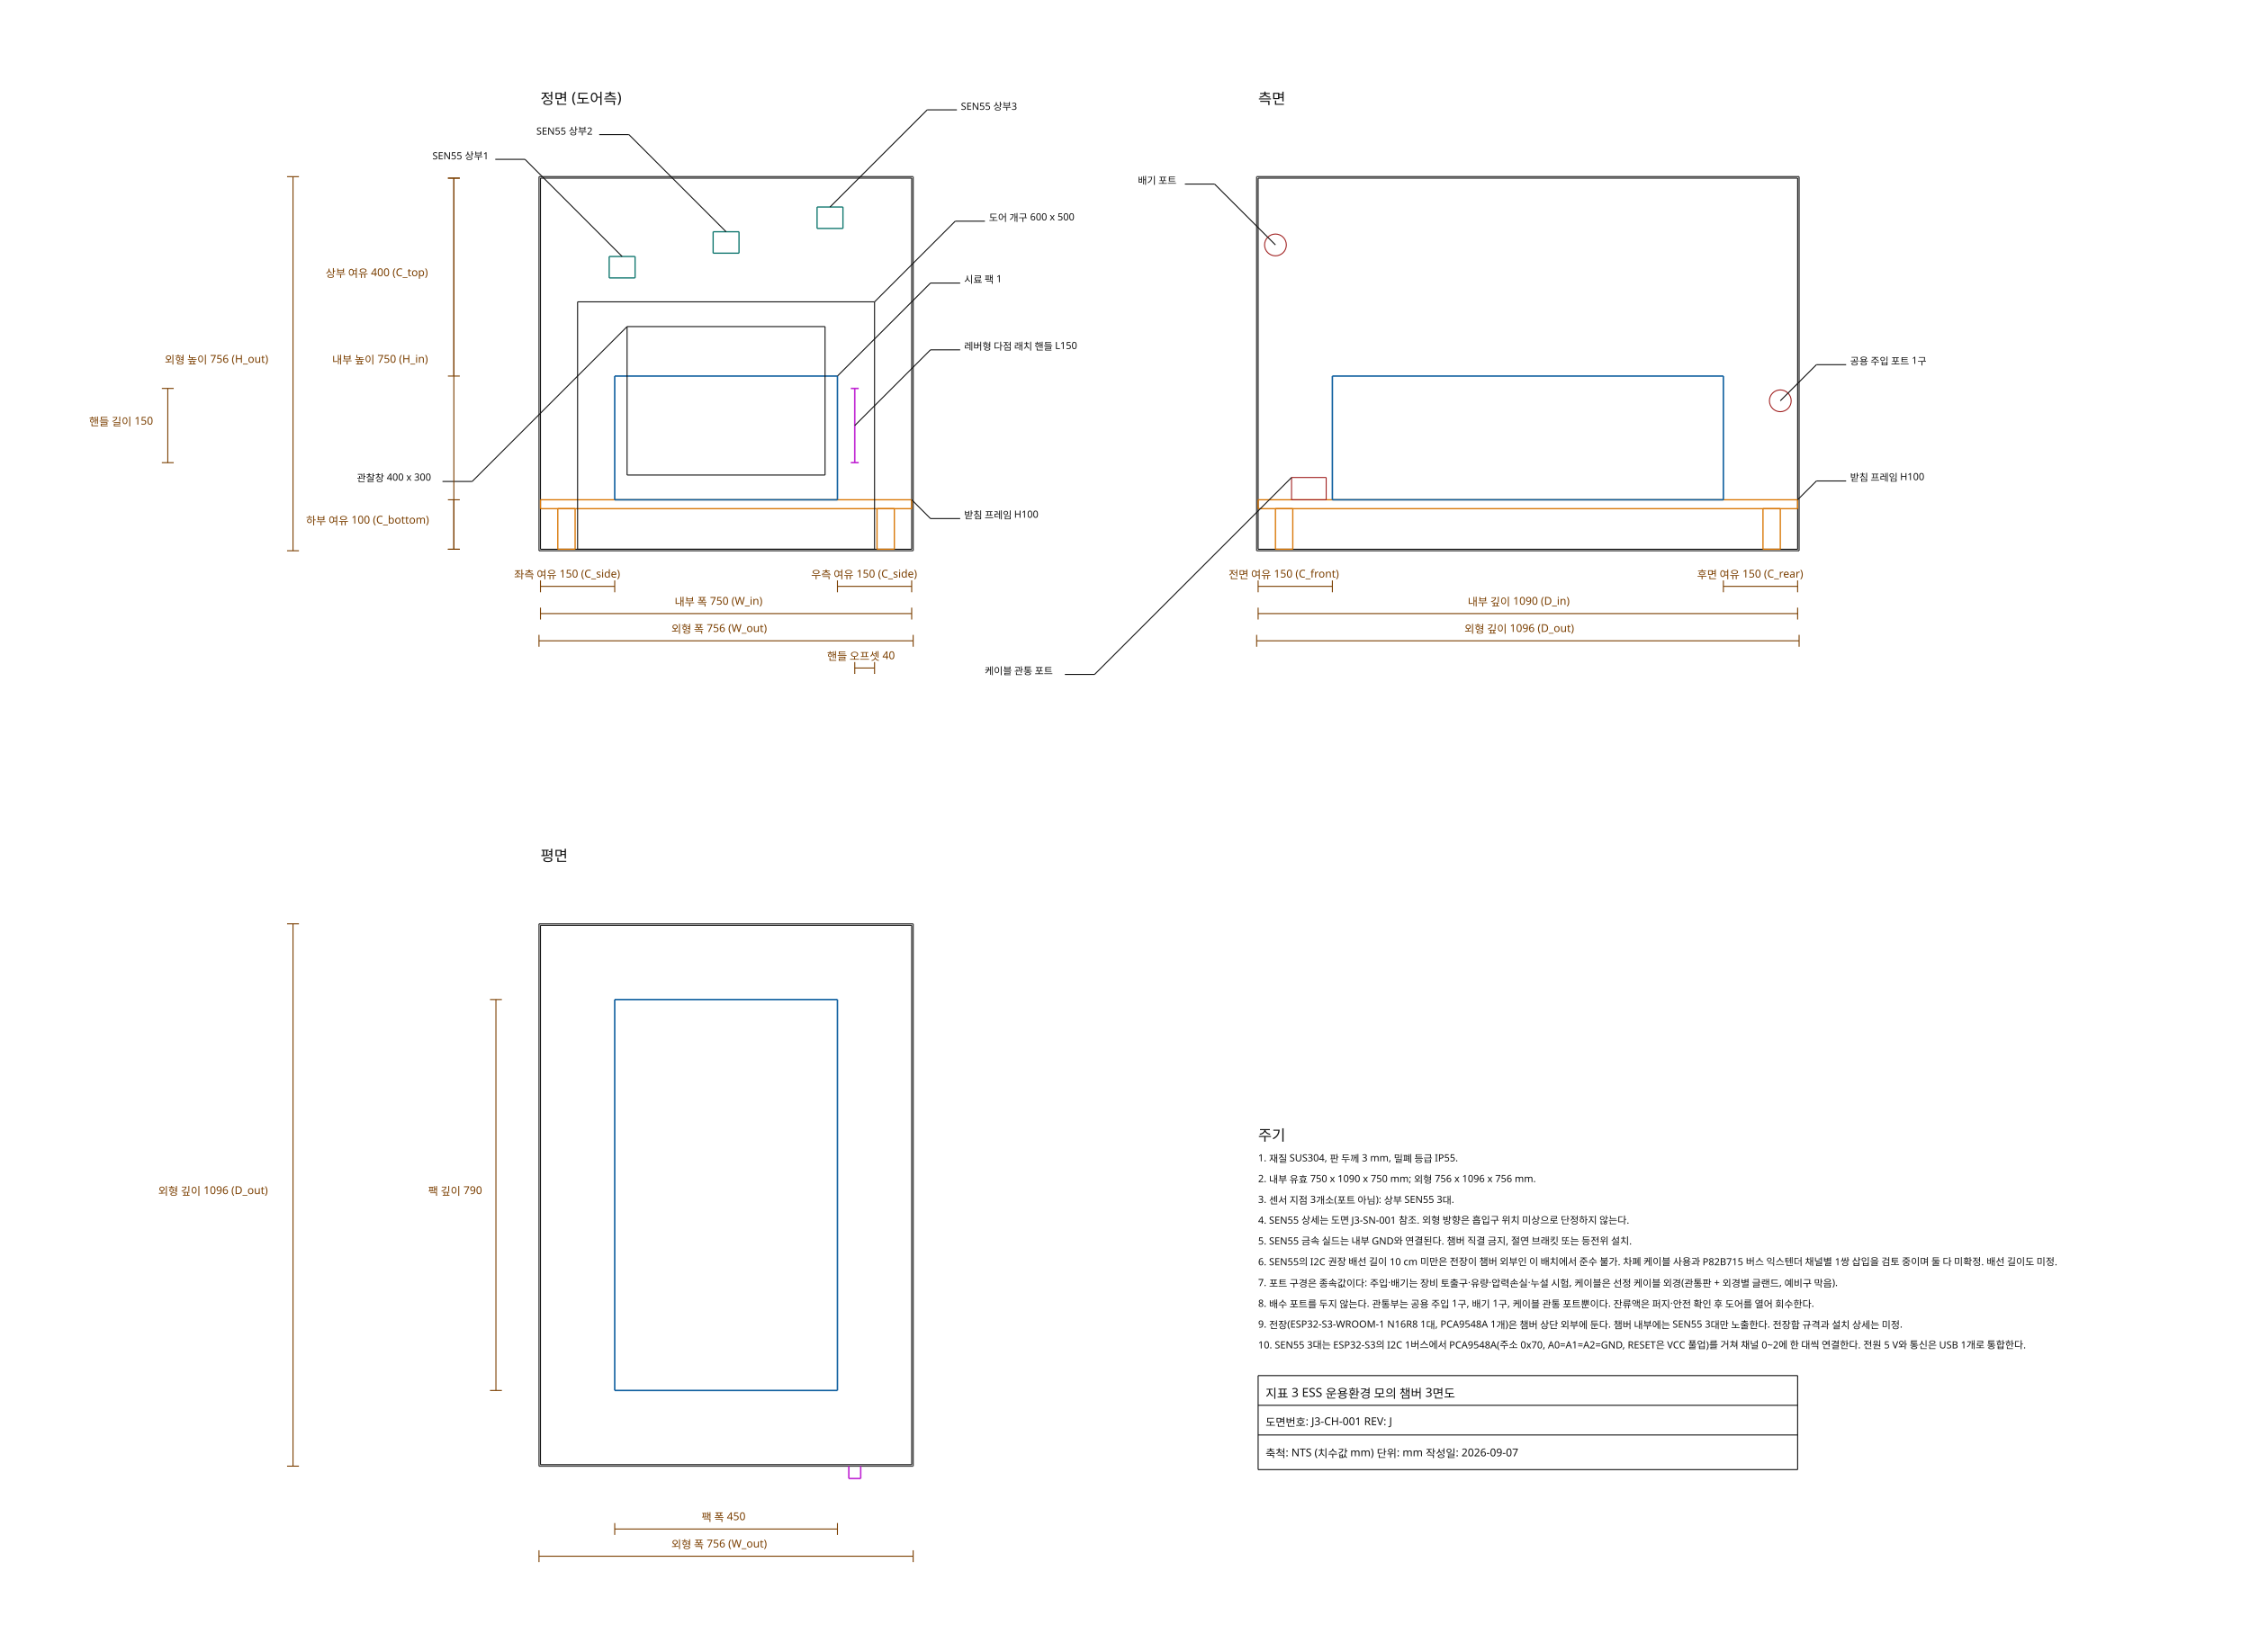
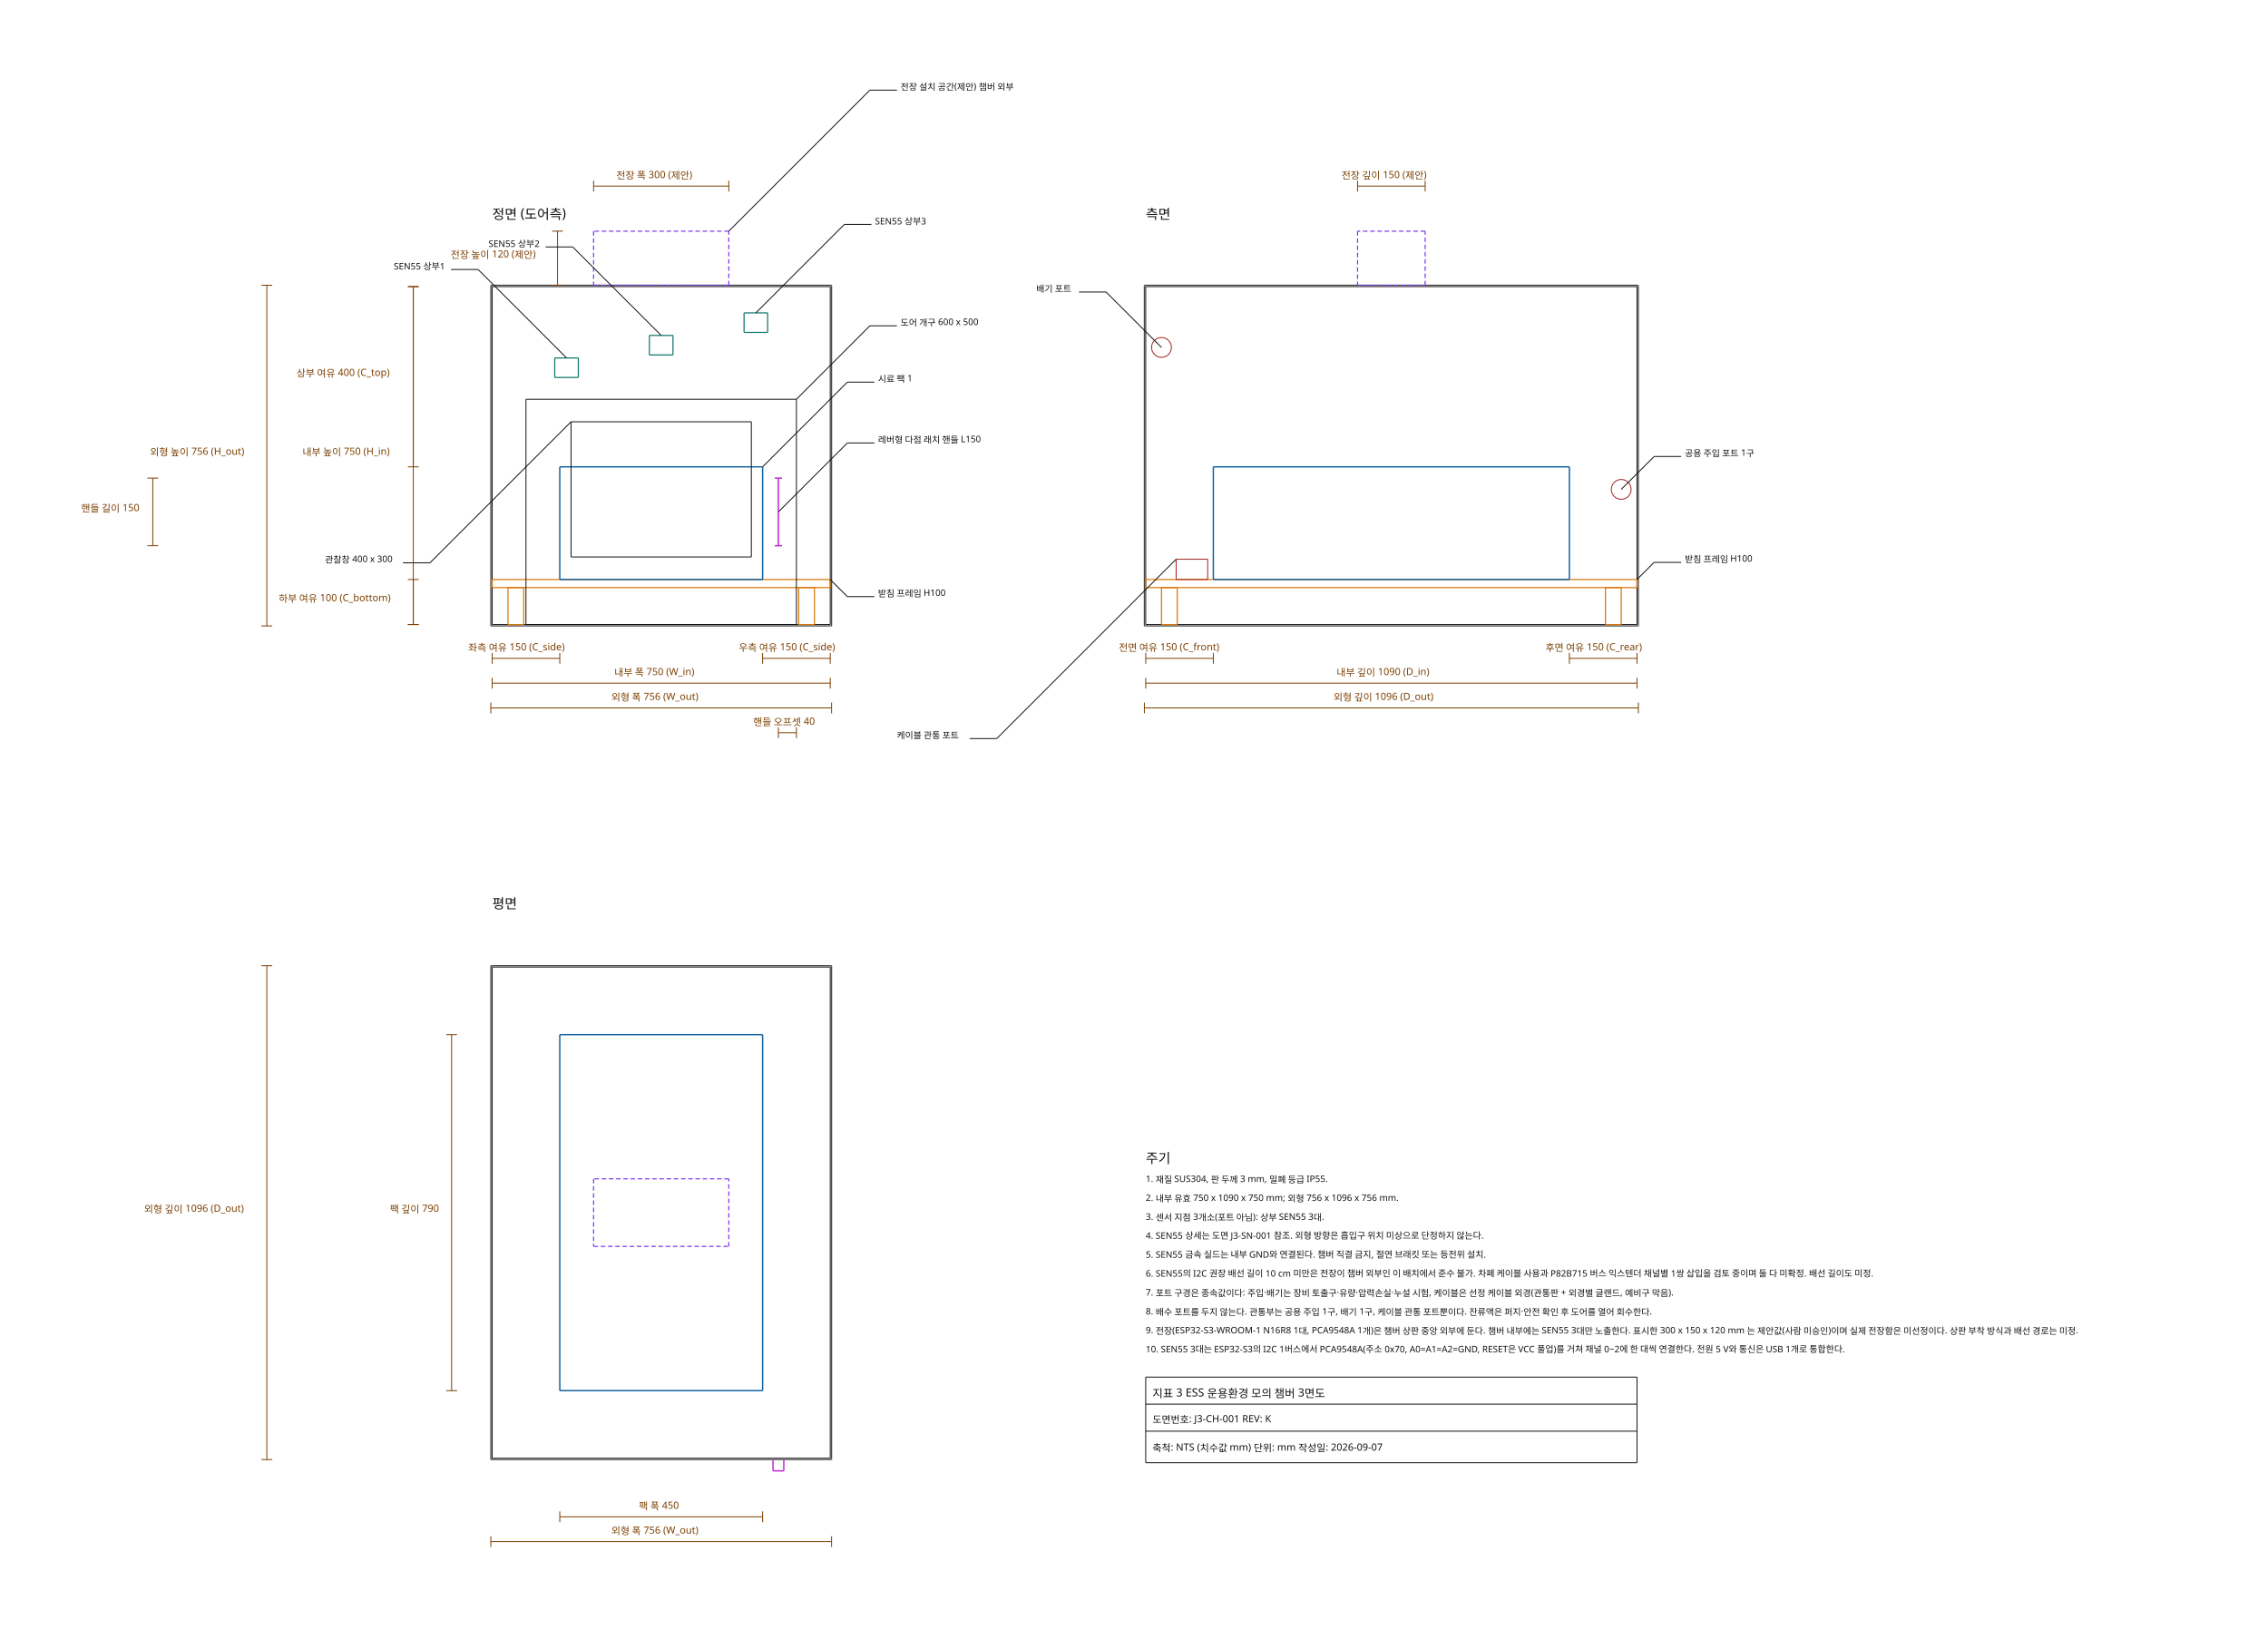
- <svg xmlns="http://www.w3.org/2000/svg" viewBox="-642.0 -3210.0 4546 3337.0" width="4546" height="3337.0">
+ <svg xmlns="http://www.w3.org/2000/svg" viewBox="-642.0 -3486.0 5032 3613.0" width="5032" height="3613.0">
  <rect x="-10000" y="-10000" width="20000" height="20000" fill="white" />
  <g fill="none" stroke="#111" stroke-width="3" vector-effect="non-scaling-stroke">
    <line x1="447.0" y1="-2097.0" x2="1203.0" y2="-2097.0" stroke="#444" stroke-width="2.5" />
    <line x1="1203.0" y1="-2097.0" x2="1203.0" y2="-2853.0" stroke="#444" stroke-width="2.5" />
    <line x1="1203.0" y1="-2853.0" x2="447.0" y2="-2853.0" stroke="#444" stroke-width="2.5" />
    <line x1="447.0" y1="-2853.0" x2="447.0" y2="-2097.0" stroke="#444" stroke-width="2.5" />
    <line x1="450.0" y1="-2100.0" x2="1200.0" y2="-2100.0" stroke="#111" stroke-width="2.0" />
    <line x1="1200.0" y1="-2100.0" x2="1200.0" y2="-2850.0" stroke="#111" stroke-width="2.0" />
    <line x1="1200.0" y1="-2850.0" x2="450.0" y2="-2850.0" stroke="#111" stroke-width="2.0" />
    <line x1="450.0" y1="-2850.0" x2="450.0" y2="-2100.0" stroke="#111" stroke-width="2.0" />
+     <line x1="675.0" y1="-2853.0" x2="975.0" y2="-2853.0" stroke="#7c3aed" stroke-width="2.5" stroke-dasharray="10 6" />
+     <line x1="975.0" y1="-2853.0" x2="975.0" y2="-2973.0" stroke="#7c3aed" stroke-width="2.5" stroke-dasharray="10 6" />
+     <line x1="975.0" y1="-2973.0" x2="675.0" y2="-2973.0" stroke="#7c3aed" stroke-width="2.5" stroke-dasharray="10 6" />
+     <line x1="675.0" y1="-2973.0" x2="675.0" y2="-2853.0" stroke="#7c3aed" stroke-width="2.5" stroke-dasharray="10 6" />
+     <line x1="975.0" y1="-2973.0" x2="1288.0" y2="-3286.0" stroke="#111" stroke-width="2.0" />
+     <line x1="1288.0" y1="-3286.0" x2="1348.0" y2="-3286.0" stroke="#111" stroke-width="2.0" />
+     <line x1="675.0" y1="-3073.0" x2="975.0" y2="-3073.0" stroke="#7a3e00" stroke-width="2.0" />
+     <line x1="675.0" y1="-3061.0" x2="675.0" y2="-3085.0" stroke="#7a3e00" stroke-width="2.0" />
+     <line x1="975.0" y1="-3061.0" x2="975.0" y2="-3085.0" stroke="#7a3e00" stroke-width="2.0" />
+     <line x1="595.0" y1="-2853.0" x2="595.0" y2="-2973.0" stroke="#7a3e00" stroke-width="2.0" />
+     <line x1="583.0" y1="-2853.0" x2="607.0" y2="-2853.0" stroke="#7a3e00" stroke-width="2.0" />
+     <line x1="583.0" y1="-2973.0" x2="607.0" y2="-2973.0" stroke="#7a3e00" stroke-width="2.0" />
    <line x1="450.0" y1="-2182.0" x2="1200.0" y2="-2182.0" stroke="#d97706" stroke-width="2.5" />
    <line x1="1200.0" y1="-2182.0" x2="1200.0" y2="-2200.0" stroke="#d97706" stroke-width="2.5" />
    <line x1="1200.0" y1="-2200.0" x2="450.0" y2="-2200.0" stroke="#d97706" stroke-width="2.5" />
    <line x1="450.0" y1="-2200.0" x2="450.0" y2="-2182.0" stroke="#d97706" stroke-width="2.5" />
    <line x1="485.0" y1="-2100.0" x2="520.0" y2="-2100.0" stroke="#d97706" stroke-width="2.5" />
    <line x1="520.0" y1="-2100.0" x2="520.0" y2="-2182.0" stroke="#d97706" stroke-width="2.5" />
    <line x1="520.0" y1="-2182.0" x2="485.0" y2="-2182.0" stroke="#d97706" stroke-width="2.5" />
    <line x1="485.0" y1="-2182.0" x2="485.0" y2="-2100.0" stroke="#d97706" stroke-width="2.5" />
    <line x1="1130.0" y1="-2100.0" x2="1165.0" y2="-2100.0" stroke="#d97706" stroke-width="2.5" />
    <line x1="1165.0" y1="-2100.0" x2="1165.0" y2="-2182.0" stroke="#d97706" stroke-width="2.5" />
    <line x1="1165.0" y1="-2182.0" x2="1130.0" y2="-2182.0" stroke="#d97706" stroke-width="2.5" />
    <line x1="1130.0" y1="-2182.0" x2="1130.0" y2="-2100.0" stroke="#d97706" stroke-width="2.5" />
    <line x1="600.0" y1="-2200.0" x2="1050.0" y2="-2200.0" stroke="#1261a0" stroke-width="3.0" />
    <line x1="1050.0" y1="-2200.0" x2="1050.0" y2="-2450.0" stroke="#1261a0" stroke-width="3.0" />
    <line x1="1050.0" y1="-2450.0" x2="600.0" y2="-2450.0" stroke="#1261a0" stroke-width="3.0" />
    <line x1="600.0" y1="-2450.0" x2="600.0" y2="-2200.0" stroke="#1261a0" stroke-width="3.0" />
    <line x1="525.0" y1="-2100.0" x2="1125.0" y2="-2100.0" stroke="#111" stroke-width="2.0" />
    <line x1="525.0" y1="-2100.0" x2="525.0" y2="-2600.0" stroke="#111" stroke-width="2.0" />
    <line x1="1125.0" y1="-2100.0" x2="1125.0" y2="-2600.0" stroke="#111" stroke-width="2.0" />
    <line x1="525.0" y1="-2600.0" x2="1125.0" y2="-2600.0" stroke="#111" stroke-width="2.0" />
    <line x1="625.0" y1="-2250.0" x2="1025.0" y2="-2250.0" stroke="#111" stroke-width="2.0" />
    <line x1="1025.0" y1="-2250.0" x2="1025.0" y2="-2550.0" stroke="#111" stroke-width="2.0" />
    <line x1="1025.0" y1="-2550.0" x2="625.0" y2="-2550.0" stroke="#111" stroke-width="2.0" />
    <line x1="625.0" y1="-2550.0" x2="625.0" y2="-2250.0" stroke="#111" stroke-width="2.0" />
    <line x1="1085.0" y1="-2275.0" x2="1085.0" y2="-2425.0" stroke="#c026d3" stroke-width="3.0" />
    <line x1="1077.0" y1="-2275.0" x2="1093.0" y2="-2275.0" stroke="#c026d3" stroke-width="3.0" />
    <line x1="1077.0" y1="-2425.0" x2="1093.0" y2="-2425.0" stroke="#c026d3" stroke-width="3.0" />
    <line x1="1050.0" y1="-2450.0" x2="1238.0" y2="-2638.0" stroke="#111" stroke-width="2.0" />
    <line x1="1238.0" y1="-2638.0" x2="1298.0" y2="-2638.0" stroke="#111" stroke-width="2.0" />
    <line x1="1200.0" y1="-2200.0" x2="1238.0" y2="-2162.0" stroke="#111" stroke-width="2.0" />
    <line x1="1238.0" y1="-2162.0" x2="1298.0" y2="-2162.0" stroke="#111" stroke-width="2.0" />
    <line x1="1125.0" y1="-2600.0" x2="1288.0" y2="-2763.0" stroke="#111" stroke-width="2.0" />
    <line x1="1288.0" y1="-2763.0" x2="1348.0" y2="-2763.0" stroke="#111" stroke-width="2.0" />
    <line x1="625.0" y1="-2550.0" x2="312.0" y2="-2237.0" stroke="#111" stroke-width="2.0" />
    <line x1="312.0" y1="-2237.0" x2="252.0" y2="-2237.0" stroke="#111" stroke-width="2.0" />
    <line x1="1085.0" y1="-2350.0" x2="1238.0" y2="-2503.0" stroke="#111" stroke-width="2.0" />
    <line x1="1238.0" y1="-2503.0" x2="1298.0" y2="-2503.0" stroke="#111" stroke-width="2.0" />
    <line x1="588.85" y1="-2648.35" x2="641.15" y2="-2648.35" stroke="#0f766e" stroke-width="2.5" />
    <line x1="641.15" y1="-2648.35" x2="641.15" y2="-2691.65" stroke="#0f766e" stroke-width="2.5" />
    <line x1="641.15" y1="-2691.65" x2="588.85" y2="-2691.65" stroke="#0f766e" stroke-width="2.5" />
    <line x1="588.85" y1="-2691.65" x2="588.85" y2="-2648.35" stroke="#0f766e" stroke-width="2.5" />
    <line x1="615.0" y1="-2691.65" x2="418.65" y2="-2888.0" stroke="#111" stroke-width="2.0" />
    <line x1="418.65" y1="-2888.0" x2="358.65" y2="-2888.0" stroke="#111" stroke-width="2.0" />
    <line x1="798.85" y1="-2698.35" x2="851.15" y2="-2698.35" stroke="#0f766e" stroke-width="2.5" />
    <line x1="851.15" y1="-2698.35" x2="851.15" y2="-2741.65" stroke="#0f766e" stroke-width="2.5" />
    <line x1="851.15" y1="-2741.65" x2="798.85" y2="-2741.65" stroke="#0f766e" stroke-width="2.5" />
    <line x1="798.85" y1="-2741.65" x2="798.85" y2="-2698.35" stroke="#0f766e" stroke-width="2.5" />
    <line x1="825.0" y1="-2741.65" x2="628.65" y2="-2938.0" stroke="#111" stroke-width="2.0" />
    <line x1="628.65" y1="-2938.0" x2="568.65" y2="-2938.0" stroke="#111" stroke-width="2.0" />
    <line x1="1008.85" y1="-2748.35" x2="1061.15" y2="-2748.35" stroke="#0f766e" stroke-width="2.5" />
    <line x1="1061.15" y1="-2748.35" x2="1061.15" y2="-2791.65" stroke="#0f766e" stroke-width="2.5" />
    <line x1="1061.15" y1="-2791.65" x2="1008.85" y2="-2791.65" stroke="#0f766e" stroke-width="2.5" />
    <line x1="1008.85" y1="-2791.65" x2="1008.85" y2="-2748.35" stroke="#0f766e" stroke-width="2.5" />
    <line x1="1035.0" y1="-2791.65" x2="1231.35" y2="-2988.0" stroke="#111" stroke-width="2.0" />
    <line x1="1231.35" y1="-2988.0" x2="1291.35" y2="-2988.0" stroke="#111" stroke-width="2.0" />
    <line x1="1085.0" y1="-1860.0" x2="1125.0" y2="-1860.0" stroke="#7a3e00" stroke-width="2.0" />
    <line x1="1085.0" y1="-1848.0" x2="1085.0" y2="-1872.0" stroke="#7a3e00" stroke-width="2.0" />
    <line x1="1125.0" y1="-1848.0" x2="1125.0" y2="-1872.0" stroke="#7a3e00" stroke-width="2.0" />
    <line x1="-303.0" y1="-2275.0" x2="-303.0" y2="-2425.0" stroke="#7a3e00" stroke-width="2.0" />
    <line x1="-315.0" y1="-2275.0" x2="-291.0" y2="-2275.0" stroke="#7a3e00" stroke-width="2.0" />
    <line x1="-315.0" y1="-2425.0" x2="-291.0" y2="-2425.0" stroke="#7a3e00" stroke-width="2.0" />
    <line x1="447.0" y1="-1915.0" x2="1203.0" y2="-1915.0" stroke="#7a3e00" stroke-width="2.0" />
    <line x1="447.0" y1="-1903.0" x2="447.0" y2="-1927.0" stroke="#7a3e00" stroke-width="2.0" />
    <line x1="1203.0" y1="-1903.0" x2="1203.0" y2="-1927.0" stroke="#7a3e00" stroke-width="2.0" />
    <line x1="450.0" y1="-1970.0" x2="1200.0" y2="-1970.0" stroke="#7a3e00" stroke-width="2.0" />
    <line x1="450.0" y1="-1958.0" x2="450.0" y2="-1982.0" stroke="#7a3e00" stroke-width="2.0" />
    <line x1="1200.0" y1="-1958.0" x2="1200.0" y2="-1982.0" stroke="#7a3e00" stroke-width="2.0" />
    <line x1="450.0" y1="-2025.0" x2="600.0" y2="-2025.0" stroke="#7a3e00" stroke-width="2.0" />
    <line x1="450.0" y1="-2013.0" x2="450.0" y2="-2037.0" stroke="#7a3e00" stroke-width="2.0" />
    <line x1="600.0" y1="-2013.0" x2="600.0" y2="-2037.0" stroke="#7a3e00" stroke-width="2.0" />
    <line x1="1050.0" y1="-2025.0" x2="1200.0" y2="-2025.0" stroke="#7a3e00" stroke-width="2.0" />
    <line x1="1050.0" y1="-2013.0" x2="1050.0" y2="-2037.0" stroke="#7a3e00" stroke-width="2.0" />
    <line x1="1200.0" y1="-2013.0" x2="1200.0" y2="-2037.0" stroke="#7a3e00" stroke-width="2.0" />
    <line x1="-50.0" y1="-2097.0" x2="-50.0" y2="-2853.0" stroke="#7a3e00" stroke-width="2.0" />
    <line x1="-62.0" y1="-2097.0" x2="-38.0" y2="-2097.0" stroke="#7a3e00" stroke-width="2.0" />
    <line x1="-62.0" y1="-2853.0" x2="-38.0" y2="-2853.0" stroke="#7a3e00" stroke-width="2.0" />
    <line x1="275.0" y1="-2100.0" x2="275.0" y2="-2850.0" stroke="#7a3e00" stroke-width="2.0" />
    <line x1="263.0" y1="-2100.0" x2="287.0" y2="-2100.0" stroke="#7a3e00" stroke-width="2.0" />
    <line x1="263.0" y1="-2850.0" x2="287.0" y2="-2850.0" stroke="#7a3e00" stroke-width="2.0" />
    <line x1="275.0" y1="-2100.0" x2="275.0" y2="-2200.0" stroke="#7a3e00" stroke-width="2.0" />
    <line x1="263.0" y1="-2100.0" x2="287.0" y2="-2100.0" stroke="#7a3e00" stroke-width="2.0" />
    <line x1="263.0" y1="-2200.0" x2="287.0" y2="-2200.0" stroke="#7a3e00" stroke-width="2.0" />
    <line x1="275.0" y1="-2450.0" x2="275.0" y2="-2850.0" stroke="#7a3e00" stroke-width="2.0" />
    <line x1="263.0" y1="-2450.0" x2="287.0" y2="-2450.0" stroke="#7a3e00" stroke-width="2.0" />
    <line x1="263.0" y1="-2850.0" x2="287.0" y2="-2850.0" stroke="#7a3e00" stroke-width="2.0" />
    <line x1="1897.0" y1="-2097.0" x2="2993.0" y2="-2097.0" stroke="#444" stroke-width="2.5" />
    <line x1="2993.0" y1="-2097.0" x2="2993.0" y2="-2853.0" stroke="#444" stroke-width="2.5" />
    <line x1="2993.0" y1="-2853.0" x2="1897.0" y2="-2853.0" stroke="#444" stroke-width="2.5" />
    <line x1="1897.0" y1="-2853.0" x2="1897.0" y2="-2097.0" stroke="#444" stroke-width="2.5" />
    <line x1="1900.0" y1="-2100.0" x2="2990.0" y2="-2100.0" stroke="#111" stroke-width="2.0" />
    <line x1="2990.0" y1="-2100.0" x2="2990.0" y2="-2850.0" stroke="#111" stroke-width="2.0" />
    <line x1="2990.0" y1="-2850.0" x2="1900.0" y2="-2850.0" stroke="#111" stroke-width="2.0" />
    <line x1="1900.0" y1="-2850.0" x2="1900.0" y2="-2100.0" stroke="#111" stroke-width="2.0" />
+     <line x1="2370.0" y1="-2853.0" x2="2520.0" y2="-2853.0" stroke="#7c3aed" stroke-width="2.5" stroke-dasharray="10 6" />
+     <line x1="2520.0" y1="-2853.0" x2="2520.0" y2="-2973.0" stroke="#7c3aed" stroke-width="2.5" stroke-dasharray="10 6" />
+     <line x1="2520.0" y1="-2973.0" x2="2370.0" y2="-2973.0" stroke="#7c3aed" stroke-width="2.5" stroke-dasharray="10 6" />
+     <line x1="2370.0" y1="-2973.0" x2="2370.0" y2="-2853.0" stroke="#7c3aed" stroke-width="2.5" stroke-dasharray="10 6" />
+     <line x1="2370.0" y1="-3073.0" x2="2520.0" y2="-3073.0" stroke="#7a3e00" stroke-width="2.0" />
+     <line x1="2370.0" y1="-3061.0" x2="2370.0" y2="-3085.0" stroke="#7a3e00" stroke-width="2.0" />
+     <line x1="2520.0" y1="-3061.0" x2="2520.0" y2="-3085.0" stroke="#7a3e00" stroke-width="2.0" />
    <line x1="1900.0" y1="-2182.0" x2="2990.0" y2="-2182.0" stroke="#d97706" stroke-width="2.5" />
    <line x1="2990.0" y1="-2182.0" x2="2990.0" y2="-2200.0" stroke="#d97706" stroke-width="2.5" />
    <line x1="2990.0" y1="-2200.0" x2="1900.0" y2="-2200.0" stroke="#d97706" stroke-width="2.5" />
    <line x1="1900.0" y1="-2200.0" x2="1900.0" y2="-2182.0" stroke="#d97706" stroke-width="2.5" />
    <line x1="1935.0" y1="-2100.0" x2="1970.0" y2="-2100.0" stroke="#d97706" stroke-width="2.5" />
    <line x1="1970.0" y1="-2100.0" x2="1970.0" y2="-2182.0" stroke="#d97706" stroke-width="2.5" />
    <line x1="1970.0" y1="-2182.0" x2="1935.0" y2="-2182.0" stroke="#d97706" stroke-width="2.5" />
    <line x1="1935.0" y1="-2182.0" x2="1935.0" y2="-2100.0" stroke="#d97706" stroke-width="2.5" />
    <line x1="2920.0" y1="-2100.0" x2="2955.0" y2="-2100.0" stroke="#d97706" stroke-width="2.5" />
    <line x1="2955.0" y1="-2100.0" x2="2955.0" y2="-2182.0" stroke="#d97706" stroke-width="2.5" />
    <line x1="2955.0" y1="-2182.0" x2="2920.0" y2="-2182.0" stroke="#d97706" stroke-width="2.5" />
    <line x1="2920.0" y1="-2182.0" x2="2920.0" y2="-2100.0" stroke="#d97706" stroke-width="2.5" />
    <line x1="2050.0" y1="-2200.0" x2="2840.0" y2="-2200.0" stroke="#1261a0" stroke-width="3.0" />
    <line x1="2840.0" y1="-2200.0" x2="2840.0" y2="-2450.0" stroke="#1261a0" stroke-width="3.0" />
    <line x1="2840.0" y1="-2450.0" x2="2050.0" y2="-2450.0" stroke="#1261a0" stroke-width="3.0" />
    <line x1="2050.0" y1="-2450.0" x2="2050.0" y2="-2200.0" stroke="#1261a0" stroke-width="3.0" />
    <line x1="1897.0" y1="-1915.0" x2="2993.0" y2="-1915.0" stroke="#7a3e00" stroke-width="2.0" />
    <line x1="1897.0" y1="-1903.0" x2="1897.0" y2="-1927.0" stroke="#7a3e00" stroke-width="2.0" />
    <line x1="2993.0" y1="-1903.0" x2="2993.0" y2="-1927.0" stroke="#7a3e00" stroke-width="2.0" />
    <line x1="1900.0" y1="-1970.0" x2="2990.0" y2="-1970.0" stroke="#7a3e00" stroke-width="2.0" />
    <line x1="1900.0" y1="-1958.0" x2="1900.0" y2="-1982.0" stroke="#7a3e00" stroke-width="2.0" />
    <line x1="2990.0" y1="-1958.0" x2="2990.0" y2="-1982.0" stroke="#7a3e00" stroke-width="2.0" />
    <line x1="1900.0" y1="-2025.0" x2="2050.0" y2="-2025.0" stroke="#7a3e00" stroke-width="2.0" />
    <line x1="1900.0" y1="-2013.0" x2="1900.0" y2="-2037.0" stroke="#7a3e00" stroke-width="2.0" />
    <line x1="2050.0" y1="-2013.0" x2="2050.0" y2="-2037.0" stroke="#7a3e00" stroke-width="2.0" />
    <line x1="2840.0" y1="-2025.0" x2="2990.0" y2="-2025.0" stroke="#7a3e00" stroke-width="2.0" />
    <line x1="2840.0" y1="-2013.0" x2="2840.0" y2="-2037.0" stroke="#7a3e00" stroke-width="2.0" />
    <line x1="2990.0" y1="-2013.0" x2="2990.0" y2="-2037.0" stroke="#7a3e00" stroke-width="2.0" />
    <line x1="1967.5" y1="-2200.0" x2="2037.5" y2="-2200.0" stroke="#a02020" stroke-width="2.0" />
    <line x1="2037.5" y1="-2200.0" x2="2037.5" y2="-2245.0" stroke="#a02020" stroke-width="2.0" />
    <line x1="2037.5" y1="-2245.0" x2="1967.5" y2="-2245.0" stroke="#a02020" stroke-width="2.0" />
    <line x1="1967.5" y1="-2245.0" x2="1967.5" y2="-2200.0" stroke="#a02020" stroke-width="2.0" />
    <line x1="1967.5" y1="-2245.0" x2="1569.5" y2="-1847.0" stroke="#111" stroke-width="2.0" />
    <line x1="1569.5" y1="-1847.0" x2="1509.5" y2="-1847.0" stroke="#111" stroke-width="2.0" />
    <line x1="2990.0" y1="-2200.0" x2="3028.0" y2="-2238.0" stroke="#111" stroke-width="2.0" />
    <line x1="3028.0" y1="-2238.0" x2="3088.0" y2="-2238.0" stroke="#111" stroke-width="2.0" />
    <circle cx="2955.0" cy="-2400.0" r="22" stroke="#a02020" stroke-width="2.0" />
    <line x1="2955.0" y1="-2400.0" x2="3028.0" y2="-2473.0" stroke="#111" stroke-width="2.0" />
    <line x1="3028.0" y1="-2473.0" x2="3088.0" y2="-2473.0" stroke="#111" stroke-width="2.0" />
    <circle cx="1935.0" cy="-2715.0" r="22" stroke="#a02020" stroke-width="2.0" />
    <line x1="1935.0" y1="-2715.0" x2="1812.0" y2="-2838.0" stroke="#111" stroke-width="2.0" />
    <line x1="1812.0" y1="-2838.0" x2="1752.0" y2="-2838.0" stroke="#111" stroke-width="2.0" />
    <line x1="447.0" y1="-247.0" x2="1203.0" y2="-247.0" stroke="#444" stroke-width="2.5" />
    <line x1="1203.0" y1="-247.0" x2="1203.0" y2="-1343.0" stroke="#444" stroke-width="2.5" />
    <line x1="1203.0" y1="-1343.0" x2="447.0" y2="-1343.0" stroke="#444" stroke-width="2.5" />
    <line x1="447.0" y1="-1343.0" x2="447.0" y2="-247.0" stroke="#444" stroke-width="2.5" />
    <line x1="450.0" y1="-250.0" x2="1200.0" y2="-250.0" stroke="#111" stroke-width="2.0" />
    <line x1="1200.0" y1="-250.0" x2="1200.0" y2="-1340.0" stroke="#111" stroke-width="2.0" />
    <line x1="1200.0" y1="-1340.0" x2="450.0" y2="-1340.0" stroke="#111" stroke-width="2.0" />
    <line x1="450.0" y1="-1340.0" x2="450.0" y2="-250.0" stroke="#111" stroke-width="2.0" />
+     <line x1="675.0" y1="-720.0" x2="975.0" y2="-720.0" stroke="#7c3aed" stroke-width="2.5" stroke-dasharray="10 6" />
+     <line x1="975.0" y1="-720.0" x2="975.0" y2="-870.0" stroke="#7c3aed" stroke-width="2.5" stroke-dasharray="10 6" />
+     <line x1="975.0" y1="-870.0" x2="675.0" y2="-870.0" stroke="#7c3aed" stroke-width="2.5" stroke-dasharray="10 6" />
+     <line x1="675.0" y1="-870.0" x2="675.0" y2="-720.0" stroke="#7c3aed" stroke-width="2.5" stroke-dasharray="10 6" />
    <line x1="600.0" y1="-400.0" x2="1050.0" y2="-400.0" stroke="#1261a0" stroke-width="3.0" />
    <line x1="1050.0" y1="-400.0" x2="1050.0" y2="-1190.0" stroke="#1261a0" stroke-width="3.0" />
    <line x1="1050.0" y1="-1190.0" x2="600.0" y2="-1190.0" stroke="#1261a0" stroke-width="3.0" />
    <line x1="600.0" y1="-1190.0" x2="600.0" y2="-400.0" stroke="#1261a0" stroke-width="3.0" />
    <line x1="447.0" y1="-65.0" x2="1203.0" y2="-65.0" stroke="#7a3e00" stroke-width="2.0" />
    <line x1="447.0" y1="-53.0" x2="447.0" y2="-77.0" stroke="#7a3e00" stroke-width="2.0" />
    <line x1="1203.0" y1="-53.0" x2="1203.0" y2="-77.0" stroke="#7a3e00" stroke-width="2.0" />
    <line x1="600.0" y1="-120.0" x2="1050.0" y2="-120.0" stroke="#7a3e00" stroke-width="2.0" />
    <line x1="600.0" y1="-108.0" x2="600.0" y2="-132.0" stroke="#7a3e00" stroke-width="2.0" />
    <line x1="1050.0" y1="-108.0" x2="1050.0" y2="-132.0" stroke="#7a3e00" stroke-width="2.0" />
    <line x1="-50.0" y1="-247.0" x2="-50.0" y2="-1343.0" stroke="#7a3e00" stroke-width="2.0" />
    <line x1="-62.0" y1="-247.0" x2="-38.0" y2="-247.0" stroke="#7a3e00" stroke-width="2.0" />
    <line x1="-62.0" y1="-1343.0" x2="-38.0" y2="-1343.0" stroke="#7a3e00" stroke-width="2.0" />
    <line x1="360.0" y1="-400.0" x2="360.0" y2="-1190.0" stroke="#7a3e00" stroke-width="2.0" />
    <line x1="348.0" y1="-400.0" x2="372.0" y2="-400.0" stroke="#7a3e00" stroke-width="2.0" />
    <line x1="348.0" y1="-1190.0" x2="372.0" y2="-1190.0" stroke="#7a3e00" stroke-width="2.0" />
    <line x1="1073.0" y1="-247.0" x2="1073.0" y2="-222.0" stroke="#c026d3" stroke-width="3.0" />
    <line x1="1097.0" y1="-247.0" x2="1097.0" y2="-222.0" stroke="#c026d3" stroke-width="3.0" />
    <line x1="1073.0" y1="-222.0" x2="1097.0" y2="-222.0" stroke="#c026d3" stroke-width="3.0" />
    <line x1="1900.0" y1="-240.0" x2="2990.0" y2="-240.0" stroke="#111" stroke-width="2.0" />
    <line x1="2990.0" y1="-240.0" x2="2990.0" y2="-430.0" stroke="#111" stroke-width="2.0" />
    <line x1="2990.0" y1="-430.0" x2="1900.0" y2="-430.0" stroke="#111" stroke-width="2.0" />
    <line x1="1900.0" y1="-430.0" x2="1900.0" y2="-240.0" stroke="#111" stroke-width="2.0" />
    <line x1="1900.0" y1="-310.0" x2="2990.0" y2="-310.0" stroke="#111" stroke-width="2.0" />
    <line x1="1900.0" y1="-370.0" x2="2990.0" y2="-370.0" stroke="#111" stroke-width="2.0" />
  </g>
  <g font-family="Apple SD Gothic Neo, Noto Sans KR, Malgun Gothic, sans-serif" fill="#111">
+     <text x="1356.0" y="-3286.0" font-size="20" fill="#111">전장 설치 공간(제안) 챔버 외부</text>
+     <text x="725.45" y="-3089.0" font-size="22" fill="#7a3e00">전장 폭 300 (제안)</text>
+     <text x="357.9" y="-2913.0" font-size="22" fill="#7a3e00">전장 높이 120 (제안)</text>
    <text x="450.0" y="-3000.0" font-size="30" fill="#111">정면 (도어측)</text>
    <text x="1306.0" y="-2638.0" font-size="20" fill="#111">시료 팩 1</text>
    <text x="1306.0" y="-2162.0" font-size="20" fill="#111">받침 프레임 H100</text>
    <text x="1356.0" y="-2763.0" font-size="20" fill="#111">도어 개구 600 x 500</text>
    <text x="79" y="-2237.0" font-size="20" fill="#111">관찰창 400 x 300</text>
    <text x="1306.0" y="-2503.0" font-size="20" fill="#111">레버형 다점 래치 핸들 L150</text>
    <text x="231.65" y="-2888.0" font-size="20" fill="#111">SEN55 상부1</text>
    <text x="441.65" y="-2938.0" font-size="20" fill="#111">SEN55 상부2</text>
    <text x="1299.35" y="-2988.0" font-size="20" fill="#111">SEN55 상부3</text>
    <text x="1029.1" y="-1876.0" font-size="22" fill="#7a3e00">핸들 오프셋 40</text>
    <text x="-462.0" y="-2350.0" font-size="22" fill="#7a3e00">핸들 길이 150</text>
    <text x="714.45" y="-1931.0" font-size="22" fill="#7a3e00">외형 폭 756 (W_out)</text>
    <text x="721.05" y="-1986.0" font-size="22" fill="#7a3e00">내부 폭 750 (W_in)</text>
    <text x="396.85" y="-2041.0" font-size="22" fill="#7a3e00">좌측 여유 150 (C_side)</text>
    <text x="996.85" y="-2041.0" font-size="22" fill="#7a3e00">우측 여유 150 (C_side)</text>
    <text x="-309.1" y="-2475.0" font-size="22" fill="#7a3e00">외형 높이 756 (H_out)</text>
    <text x="29.1" y="-2475.0" font-size="22" fill="#7a3e00">내부 높이 750 (H_in)</text>
    <text x="-23.7" y="-2150.0" font-size="22" fill="#7a3e00">하부 여유 100 (C_bottom)</text>
    <text x="15.9" y="-2650.0" font-size="22" fill="#7a3e00">상부 여유 400 (C_top)</text>
+     <text x="2334.45" y="-3089.0" font-size="22" fill="#7a3e00">전장 깊이 150 (제안)</text>
    <text x="1900.0" y="-3000.0" font-size="30" fill="#111">측면</text>
    <text x="2316.85" y="-1931.0" font-size="22" fill="#7a3e00">외형 깊이 1096 (D_out)</text>
    <text x="2323.45" y="-1986.0" font-size="22" fill="#7a3e00">내부 깊이 1090 (D_in)</text>
    <text x="1840.25" y="-2041.0" font-size="22" fill="#7a3e00">전면 여유 150 (C_front)</text>
    <text x="2786.85" y="-2041.0" font-size="22" fill="#7a3e00">후면 여유 150 (C_rear)</text>
    <text x="1347.5" y="-1847.0" font-size="20" fill="#111">케이블 관통 포트</text>
    <text x="3096.0" y="-2238.0" font-size="20" fill="#111">받침 프레임 H100</text>
    <text x="3096.0" y="-2473.0" font-size="20" fill="#111">공용 주입 포트 1구</text>
    <text x="1657.0" y="-2838.0" font-size="20" fill="#111">배기 포트</text>
    <text x="450.0" y="-1470.0" font-size="30" fill="#111">평면</text>
    <text x="714.45" y="-81.0" font-size="22" fill="#7a3e00">외형 폭 756 (W_out)</text>
    <text x="775.5" y="-136.0" font-size="22" fill="#7a3e00">팩 폭 450</text>
    <text x="-322.3" y="-795.0" font-size="22" fill="#7a3e00">외형 깊이 1096 (D_out)</text>
    <text x="223.0" y="-795.0" font-size="22" fill="#7a3e00">팩 깊이 790</text>
    <text x="1900.0" y="-905.0" font-size="30" fill="#111">주기</text>
    <text x="1900.0" y="-863.0" font-size="20" fill="#111">1. 재질 SUS304, 판 두께 3 mm, 밀폐 등급 IP55.</text>
    <text x="1900.0" y="-821.0" font-size="20" fill="#111">2. 내부 유효 750 x 1090 x 750 mm; 외형 756 x 1096 x 756 mm.</text>
    <text x="1900.0" y="-779.0" font-size="20" fill="#111">3. 센서 지점 3개소(포트 아님): 상부 SEN55 3대.</text>
    <text x="1900.0" y="-737.0" font-size="20" fill="#111">4. SEN55 상세는 도면 J3-SN-001 참조. 외형 방향은 흡입구 위치 미상으로 단정하지 않는다.</text>
    <text x="1900.0" y="-695.0" font-size="20" fill="#111">5. SEN55 금속 실드는 내부 GND와 연결된다. 챔버 직결 금지, 절연 브래킷 또는 등전위 설치.</text>
    <text x="1900.0" y="-653.0" font-size="20" fill="#111">6. SEN55의 I2C 권장 배선 길이 10 cm 미만은 전장이 챔버 외부인 이 배치에서 준수 불가. 차폐 케이블 사용과 P82B715 버스 익스텐더 채널별 1쌍 삽입을 검토 중이며 둘 다 미확정. 배선 길이도 미정.</text>
    <text x="1900.0" y="-611.0" font-size="20" fill="#111">7. 포트 구경은 종속값이다: 주입·배기는 장비 토출구·유량·압력손실·누설 시험, 케이블은 선정 케이블 외경(관통판 + 외경별 글랜드, 예비구 막음).</text>
    <text x="1900.0" y="-569.0" font-size="20" fill="#111">8. 배수 포트를 두지 않는다. 관통부는 공용 주입 1구, 배기 1구, 케이블 관통 포트뿐이다. 잔류액은 퍼지·안전 확인 후 도어를 열어 회수한다.</text>
-     <text x="1900.0" y="-527.0" font-size="20" fill="#111">9. 전장(ESP32-S3-WROOM-1 N16R8 1대, PCA9548A 1개)은 챔버 상단 외부에 둔다. 챔버 내부에는 SEN55 3대만 노출한다. 전장함 규격과 설치 상세는 미정.</text>
+     <text x="1900.0" y="-527.0" font-size="20" fill="#111">9. 전장(ESP32-S3-WROOM-1 N16R8 1대, PCA9548A 1개)은 챔버 상판 중앙 외부에 둔다. 챔버 내부에는 SEN55 3대만 노출한다. 표시한 300 x 150 x 120 mm 는 제안값(사람 미승인)이며 실제 전장함은 미선정이다. 상판 부착 방식과 배선 경로는 미정.</text>
    <text x="1900.0" y="-485.0" font-size="20" fill="#111">10. SEN55 3대는 ESP32-S3의 I2C 1버스에서 PCA9548A(주소 0x70, A0=A1=A2=GND, RESET은 VCC 풀업)를 거쳐 채널 0~2에 한 대씩 연결한다. 전원 5 V와 통신은 USB 1개로 통합한다.</text>
    <text x="1915.0" y="-385.0" font-size="25" fill="#111">지표 3 ESS 운용환경 모의 챔버 3면도</text>
-     <text x="1915.0" y="-328.0" font-size="22" fill="#111">도면번호: J3-CH-001  REV: J</text>
+     <text x="1915.0" y="-328.0" font-size="22" fill="#111">도면번호: J3-CH-001  REV: K</text>
    <text x="1915.0" y="-265.0" font-size="22" fill="#111">축척: NTS (치수값 mm)  단위: mm  작성일: 2026-09-07</text>
  </g>
</svg>
